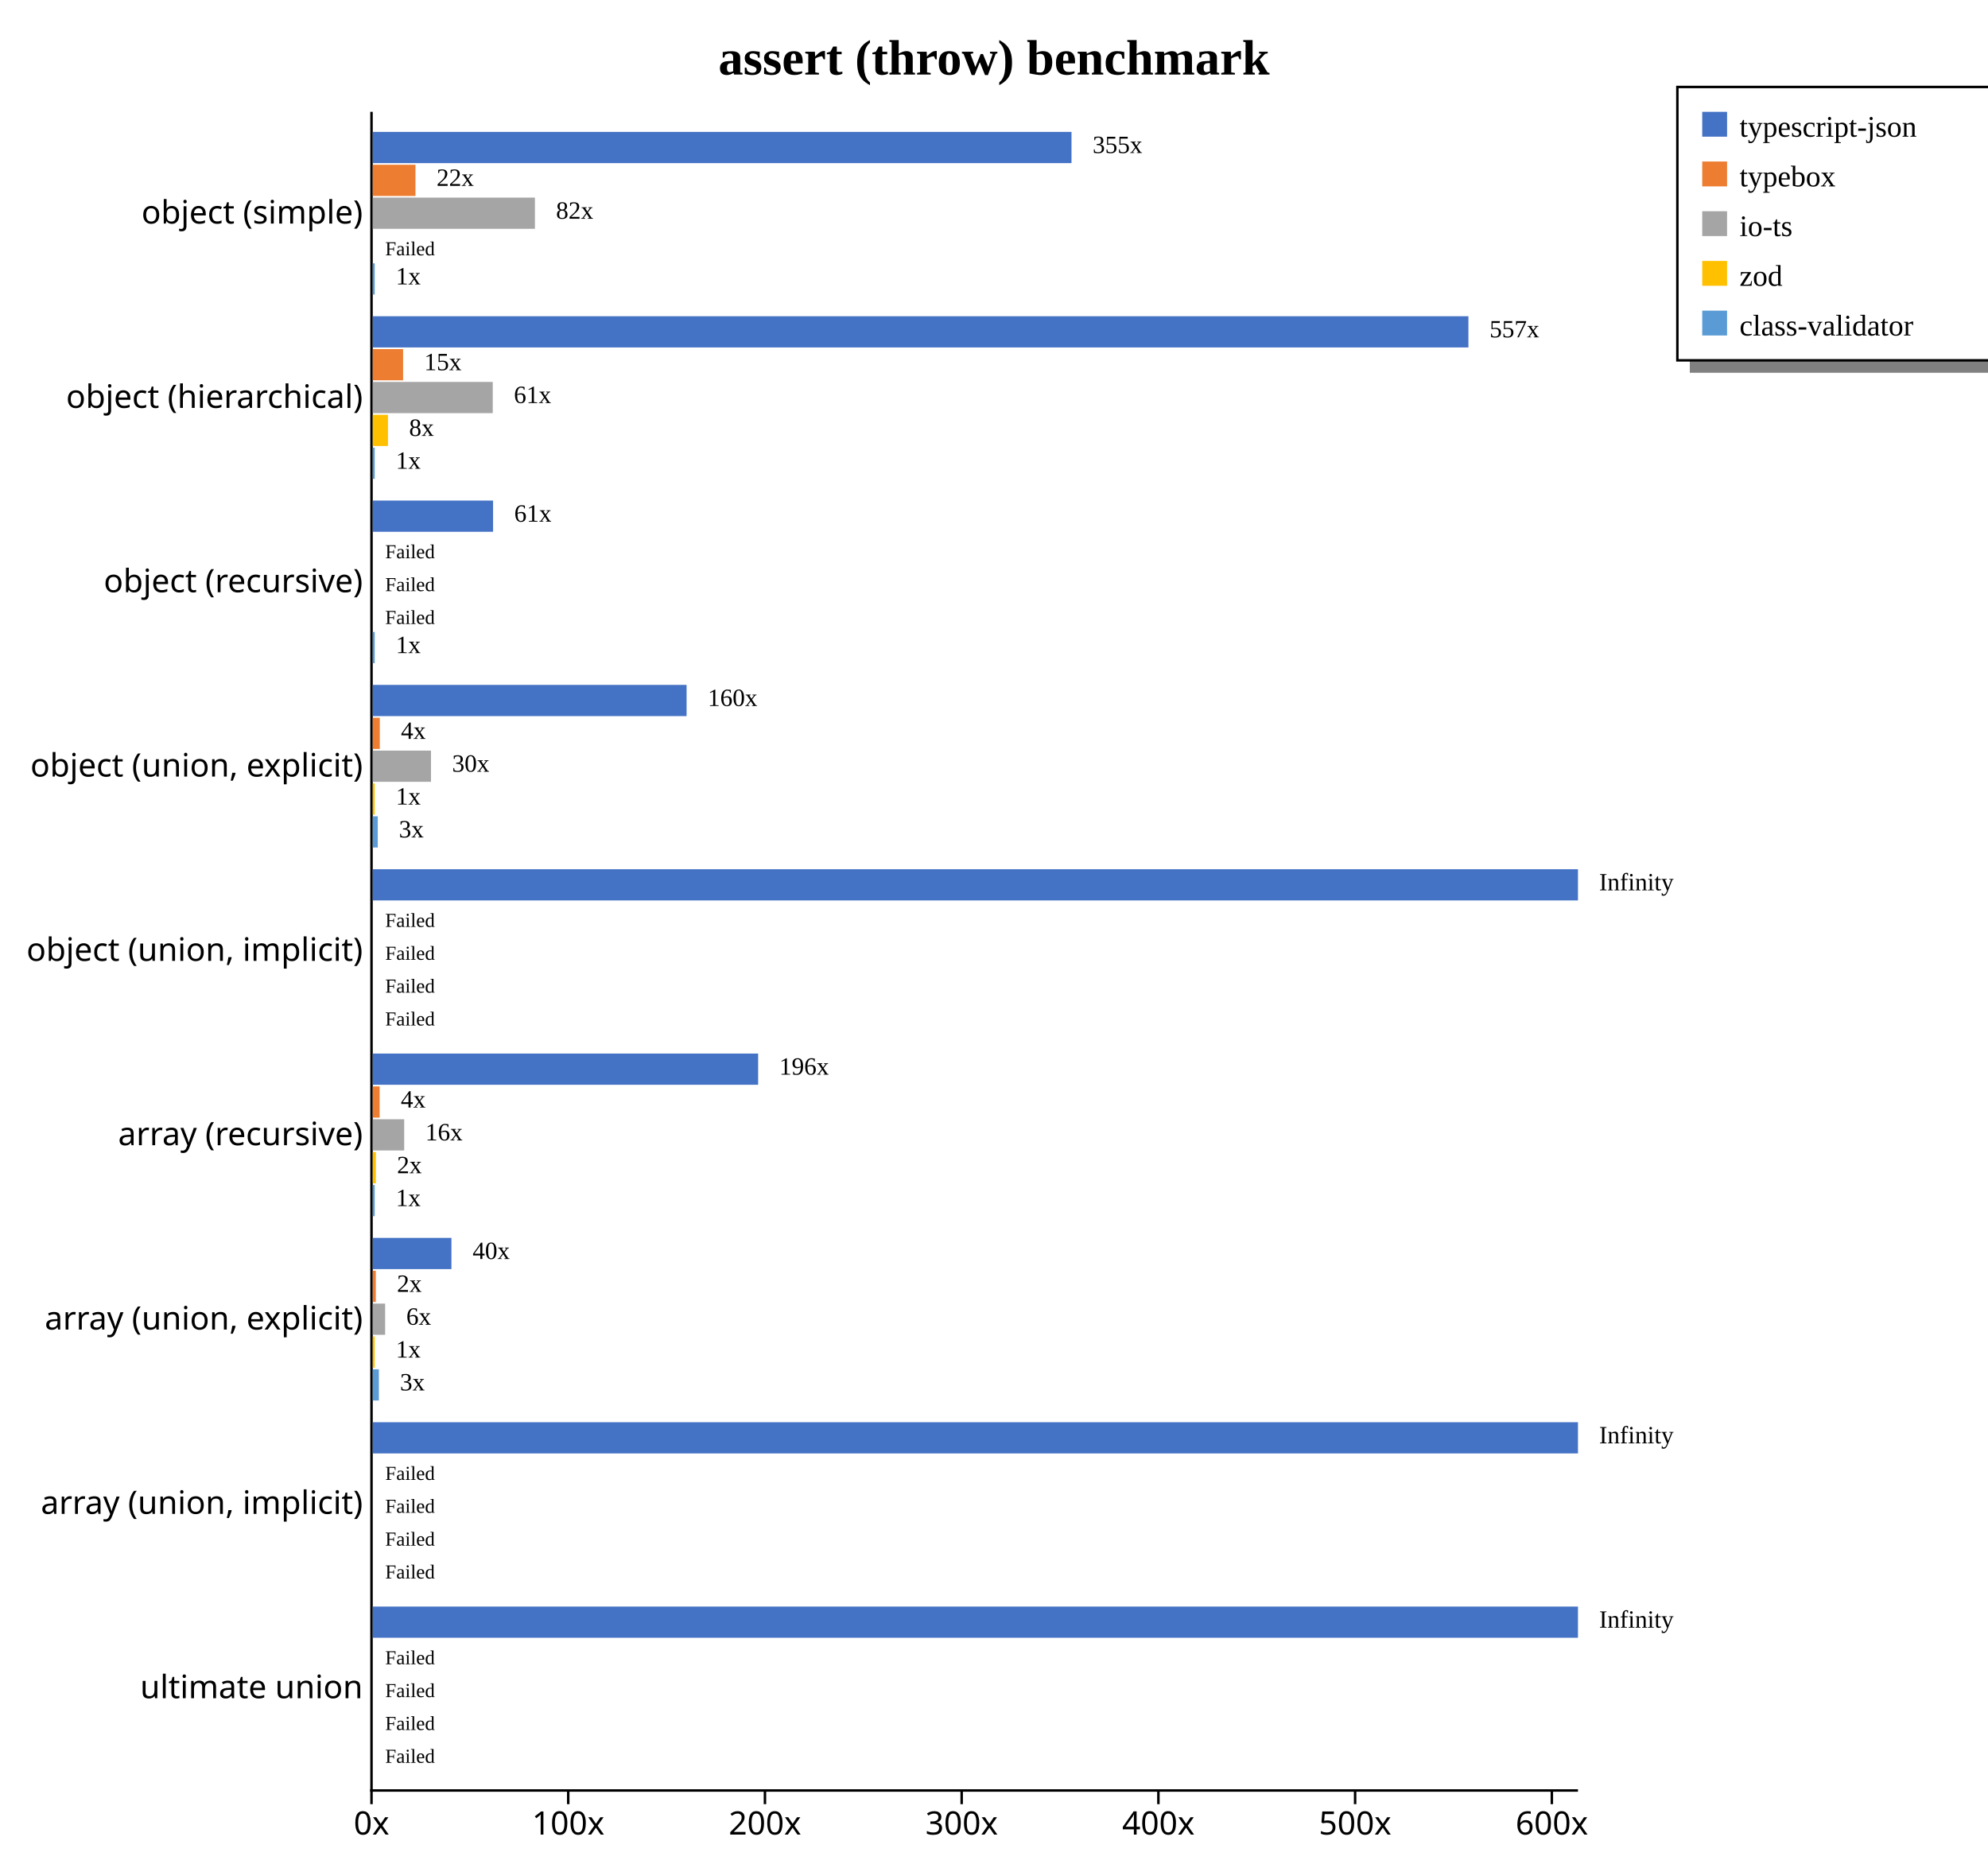
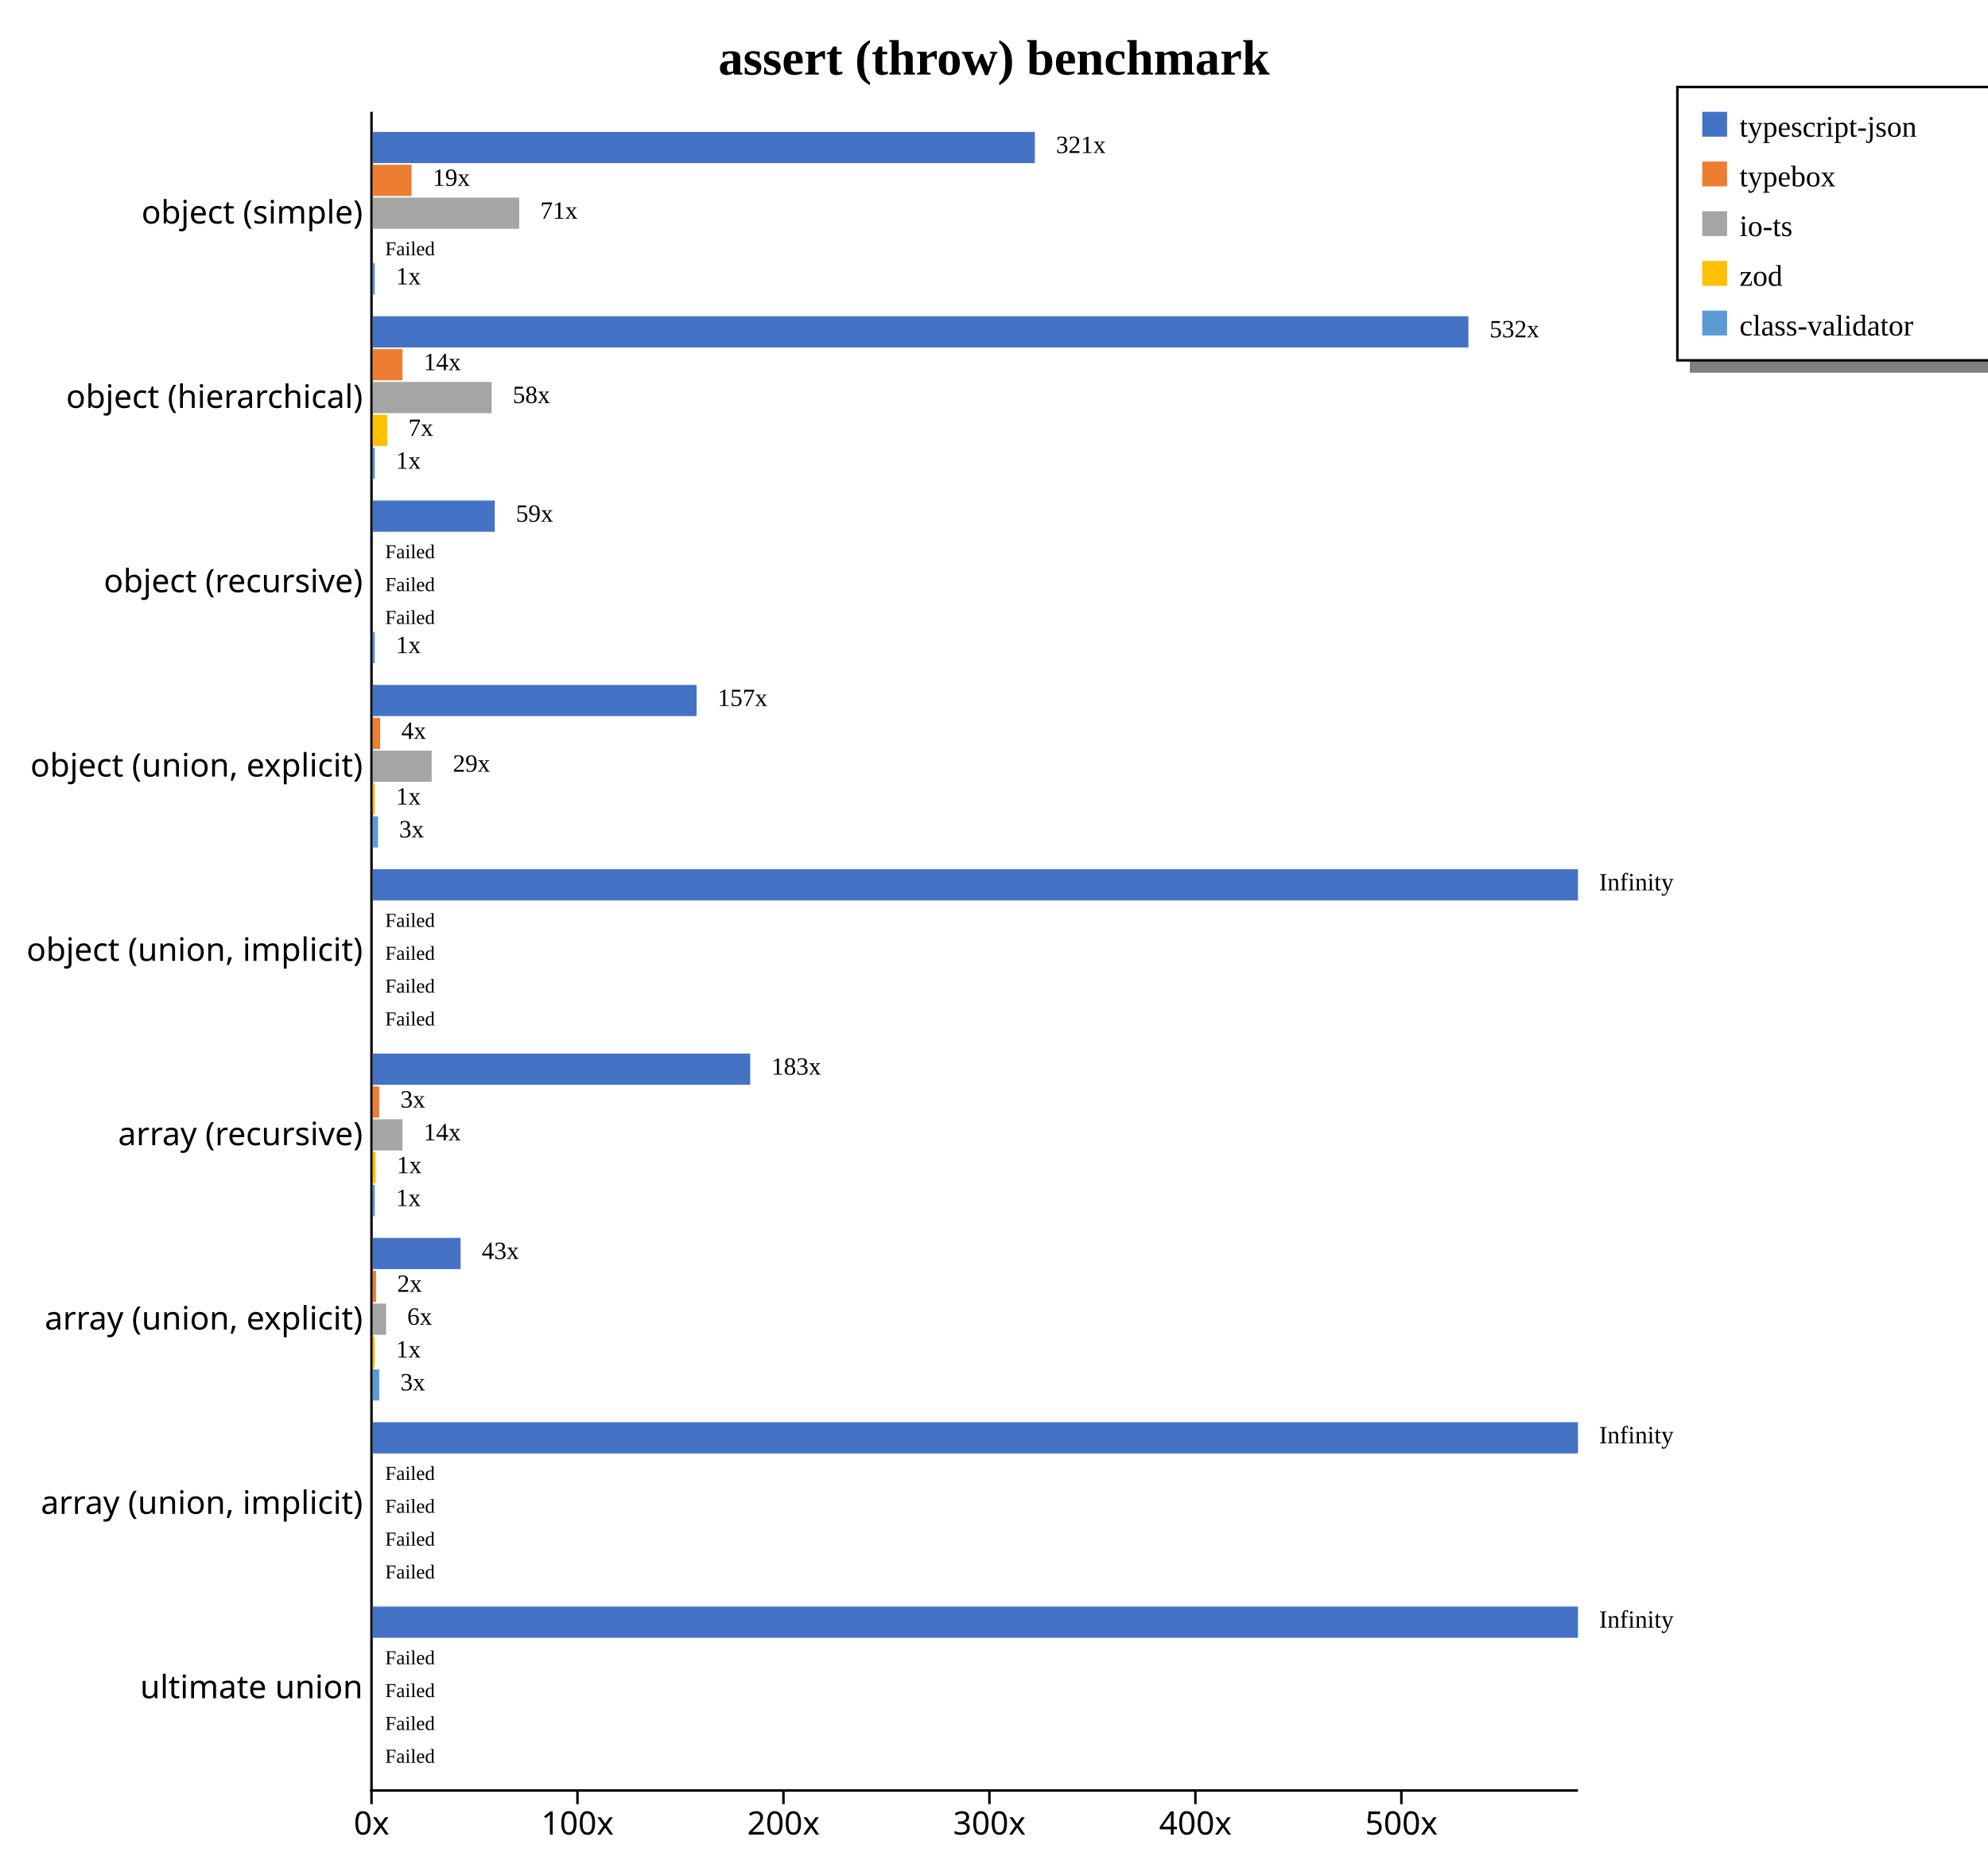
<svg xmlns="http://www.w3.org/2000/svg" width="800" height="750" style="background-color: white;">
  <g class="y axis" transform="translate(149,45)" fill="none" font-size="10" font-family="sans-serif" text-anchor="end" style="font-size: 13px;">
    <path class="domain" stroke="#000" d="M0,0.5H0.5V675.5H0" />
    <g class="tick" opacity="1" transform="translate(0,40.7967)" style="font-size: 13px;">
      <line stroke="#000" x2="0" />
      <text fill="#000" x="-3" dy="0.32em">object (simple)    </text>
    </g>
    <g class="tick" opacity="1" transform="translate(0,114.9725)" style="font-size: 13px;">
      <line stroke="#000" x2="0" />
      <text fill="#000" x="-3" dy="0.32em">object (hierarchical)    </text>
    </g>
    <g class="tick" opacity="1" transform="translate(0,189.1484)" style="font-size: 13px;">
      <line stroke="#000" x2="0" />
      <text fill="#000" x="-3" dy="0.32em">object (recursive)    </text>
    </g>
    <g class="tick" opacity="1" transform="translate(0,263.3242)" style="font-size: 13px;">
      <line stroke="#000" x2="0" />
      <text fill="#000" x="-3" dy="0.32em">object (union, explicit)    </text>
    </g>
    <g class="tick" opacity="1" transform="translate(0,337.5)" style="font-size: 13px;">
      <line stroke="#000" x2="0" />
      <text fill="#000" x="-3" dy="0.32em">object (union, implicit)    </text>
    </g>
    <g class="tick" opacity="1" transform="translate(0,411.6758)" style="font-size: 13px;">
      <line stroke="#000" x2="0" />
      <text fill="#000" x="-3" dy="0.32em">array (recursive)    </text>
    </g>
    <g class="tick" opacity="1" transform="translate(0,485.8516)" style="font-size: 13px;">
      <line stroke="#000" x2="0" />
      <text fill="#000" x="-3" dy="0.32em">array (union, explicit)    </text>
    </g>
    <g class="tick" opacity="1" transform="translate(0,560.0275)" style="font-size: 13px;">
      <line stroke="#000" x2="0" />
      <text fill="#000" x="-3" dy="0.32em">array (union, implicit)    </text>
    </g>
    <g class="tick" opacity="1" transform="translate(0,634.2033)" style="font-size: 13px;">
      <line stroke="#000" x2="0" />
      <text fill="#000" x="-3" dy="0.32em">ultimate union    </text>
    </g>
  </g>
  <g class="x axis" transform="translate(149,720)" fill="none" font-size="10" font-family="sans-serif" text-anchor="middle" style="font-size: 13px;">
    <path class="domain" stroke="#000" d="M0.5,0V0.5H485.5V0" />
    <g class="tick" opacity="1" transform="translate(0.5,0)" style="font-size: 13px;">
      <line stroke="#000" y2="6" />
      <text fill="#000" y="9" dy="0.71em">0x</text>
    </g>
-     <g class="tick" opacity="1" transform="translate(79.66395,0)" style="font-size: 13px;">
+     <g class="tick" opacity="1" transform="translate(83.38615,0)" style="font-size: 13px;">
      <line stroke="#000" y2="6" />
      <text fill="#000" y="9" dy="0.71em">100x</text>
    </g>
-     <g class="tick" opacity="1" transform="translate(158.8279,0)" style="font-size: 13px;">
+     <g class="tick" opacity="1" transform="translate(166.2723,0)" style="font-size: 13px;">
      <line stroke="#000" y2="6" />
      <text fill="#000" y="9" dy="0.71em">200x</text>
    </g>
-     <g class="tick" opacity="1" transform="translate(237.9918,0)" style="font-size: 13px;">
+     <g class="tick" opacity="1" transform="translate(249.1584,0)" style="font-size: 13px;">
      <line stroke="#000" y2="6" />
      <text fill="#000" y="9" dy="0.71em">300x</text>
    </g>
-     <g class="tick" opacity="1" transform="translate(317.1558,0)" style="font-size: 13px;">
+     <g class="tick" opacity="1" transform="translate(332.0446,0)" style="font-size: 13px;">
      <line stroke="#000" y2="6" />
      <text fill="#000" y="9" dy="0.71em">400x</text>
    </g>
-     <g class="tick" opacity="1" transform="translate(396.3197,0)" style="font-size: 13px;">
+     <g class="tick" opacity="1" transform="translate(414.9307,0)" style="font-size: 13px;">
      <line stroke="#000" y2="6" />
      <text fill="#000" y="9" dy="0.71em">500x</text>
-     </g>
-     <g class="tick" opacity="1" transform="translate(475.4837,0)" style="font-size: 13px;">
-       <line stroke="#000" y2="6" />
-       <text fill="#000" y="9" dy="0.71em">600x</text>
    </g>
  </g>
  <text transform="translate(400, 30)" style="text-anchor: middle; font-size: 20px; font-weight: bold;">assert (throw) benchmark</text>
  <rect x="680" y="145" width="200" height="5" fill="gray" />
  <rect x="675" y="35" width="200" height="110" fill="none" stroke="black" />
  <rect x="685" y="45" width="10" height="10" style="fill: #4472c4;" />
  <text x="700" y="55" style="font-size: 12px;">typescript-json</text>
  <rect x="685" y="65" width="10" height="10" style="fill: #ed7d31;" />
  <text x="700" y="75" style="font-size: 12px;">typebox</text>
  <rect x="685" y="85" width="10" height="10" style="fill: #a5a5a5;" />
  <text x="700" y="95" style="font-size: 12px;">io-ts</text>
  <rect x="685" y="105" width="10" height="10" style="fill: #ffc000;" />
  <text x="700" y="115" style="font-size: 12px;">zod</text>
  <rect x="685" y="125" width="10" height="10" style="fill: #5b9bd5;" />
  <text x="700" y="135" style="font-size: 12px;">class-validator</text>
  <g style="font-size: 13px;">
    <g style="font-size: 13px;">
-       <rect x="150" y="53.079" width="281.186" height="12.558" fill="#4472c4" />
-       <rect x="150" y="66.298" width="17.188" height="12.558" fill="#ed7d31" />
-       <rect x="150" y="79.517" width="65.259" height="12.558" fill="#a5a5a5" />
+       <rect x="150" y="53.079" width="266.436" height="12.558" fill="#4472c4" />
+       <rect x="150" y="66.298" width="15.611" height="12.558" fill="#ed7d31" />
+       <rect x="150" y="79.517" width="58.926" height="12.558" fill="#a5a5a5" />
      <rect x="150" y="92.737" width="0" height="12.558" fill="#ffc000" />
-       <rect x="150" y="105.956" width="0.792" height="12.558" fill="#5b9bd5" />
-       <text class="label" x="439.686" y="61.579" font-size="10px">355x</text>
-       <text class="label" x="175.688" y="74.798" font-size="10px">22x</text>
-       <text class="label" x="223.759" y="88.017" font-size="10px">82x</text>
+       <rect x="150" y="105.956" width="0.829" height="12.558" fill="#5b9bd5" />
+       <text class="label" x="424.936" y="61.579" font-size="10px">321x</text>
+       <text class="label" x="174.111" y="74.798" font-size="10px">19x</text>
+       <text class="label" x="217.426" y="88.017" font-size="10px">71x</text>
      <text class="label" x="158.5" y="101.237" font-size="10px" />
-       <text class="label" x="159.292" y="114.456" font-size="10px">1x</text>
-       <text class="label" x="436.186" y="63.079" font-size="8px" />
-       <text class="label" x="172.188" y="76.298" font-size="8px" />
-       <text class="label" x="220.259" y="89.517" font-size="8px" />
+       <text class="label" x="159.329" y="114.456" font-size="10px">1x</text>
+       <text class="label" x="421.436" y="63.079" font-size="8px" />
+       <text class="label" x="170.611" y="76.298" font-size="8px" />
+       <text class="label" x="213.926" y="89.517" font-size="8px" />
      <text class="label" x="155" y="102.737" font-size="8px">Failed</text>
-       <text class="label" x="155.792" y="115.956" font-size="8px" />
+       <text class="label" x="155.829" y="115.956" font-size="8px" />
    </g>
    <g style="font-size: 13px;">
      <rect x="150" y="127.254" width="440.909" height="12.558" fill="#4472c4" />
-       <rect x="150" y="140.474" width="12.211" height="12.558" fill="#ed7d31" />
-       <rect x="150" y="153.693" width="48.29" height="12.558" fill="#a5a5a5" />
-       <rect x="150" y="166.913" width="6.126" height="12.558" fill="#ffc000" />
-       <rect x="150" y="180.132" width="0.792" height="12.558" fill="#5b9bd5" />
-       <text class="label" x="599.409" y="135.754" font-size="10px">557x</text>
-       <text class="label" x="170.711" y="148.974" font-size="10px">15x</text>
-       <text class="label" x="206.79" y="162.193" font-size="10px">61x</text>
-       <text class="label" x="164.626" y="175.413" font-size="10px">8x</text>
-       <text class="label" x="159.292" y="188.632" font-size="10px">1x</text>
+       <rect x="150" y="140.474" width="11.985" height="12.558" fill="#ed7d31" />
+       <rect x="150" y="153.693" width="47.837" height="12.558" fill="#a5a5a5" />
+       <rect x="150" y="166.913" width="5.827" height="12.558" fill="#ffc000" />
+       <rect x="150" y="180.132" width="0.829" height="12.558" fill="#5b9bd5" />
+       <text class="label" x="599.409" y="135.754" font-size="10px">532x</text>
+       <text class="label" x="170.485" y="148.974" font-size="10px">14x</text>
+       <text class="label" x="206.337" y="162.193" font-size="10px">58x</text>
+       <text class="label" x="164.327" y="175.413" font-size="10px">7x</text>
+       <text class="label" x="159.329" y="188.632" font-size="10px">1x</text>
      <text class="label" x="595.909" y="137.254" font-size="8px" />
-       <text class="label" x="167.211" y="150.474" font-size="8px" />
-       <text class="label" x="203.29" y="163.693" font-size="8px" />
-       <text class="label" x="161.126" y="176.913" font-size="8px" />
-       <text class="label" x="155.792" y="190.132" font-size="8px" />
-     </g>
-     <g style="font-size: 13px;">
-       <rect x="150" y="201.43" width="48.424" height="12.558" fill="#4472c4" />
+       <text class="label" x="166.985" y="150.474" font-size="8px" />
+       <text class="label" x="202.837" y="163.693" font-size="8px" />
+       <text class="label" x="160.827" y="176.913" font-size="8px" />
+       <text class="label" x="155.829" y="190.132" font-size="8px" />
+     </g>
+     <g style="font-size: 13px;">
+       <rect x="150" y="201.43" width="49.11" height="12.558" fill="#4472c4" />
      <rect x="150" y="214.65" width="0" height="12.558" fill="#ed7d31" />
      <rect x="150" y="227.869" width="0" height="12.558" fill="#a5a5a5" />
      <rect x="150" y="241.089" width="0" height="12.558" fill="#ffc000" />
-       <rect x="150" y="254.308" width="0.792" height="12.558" fill="#5b9bd5" />
-       <text class="label" x="206.924" y="209.93" font-size="10px">61x</text>
+       <rect x="150" y="254.308" width="0.829" height="12.558" fill="#5b9bd5" />
+       <text class="label" x="207.61" y="209.93" font-size="10px">59x</text>
      <text class="label" x="158.5" y="223.15" font-size="10px" />
      <text class="label" x="158.5" y="236.369" font-size="10px" />
      <text class="label" x="158.5" y="249.589" font-size="10px" />
-       <text class="label" x="159.292" y="262.808" font-size="10px">1x</text>
-       <text class="label" x="203.424" y="211.43" font-size="8px" />
+       <text class="label" x="159.329" y="262.808" font-size="10px">1x</text>
+       <text class="label" x="204.11" y="211.43" font-size="8px" />
      <text class="label" x="155" y="224.65" font-size="8px">Failed</text>
      <text class="label" x="155" y="237.869" font-size="8px">Failed</text>
      <text class="label" x="155" y="251.089" font-size="8px">Failed</text>
-       <text class="label" x="155.792" y="264.308" font-size="8px" />
-     </g>
-     <g style="font-size: 13px;">
-       <rect x="150" y="275.606" width="126.289" height="12.558" fill="#4472c4" />
-       <rect x="150" y="288.825" width="2.831" height="12.558" fill="#ed7d31" />
-       <rect x="150" y="302.045" width="23.434" height="12.558" fill="#a5a5a5" />
-       <rect x="150" y="315.264" width="0.792" height="12.558" fill="#ffc000" />
-       <rect x="150" y="328.484" width="2.021" height="12.558" fill="#5b9bd5" />
-       <text class="label" x="284.789" y="284.106" font-size="10px">160x</text>
-       <text class="label" x="161.331" y="297.325" font-size="10px">4x</text>
-       <text class="label" x="181.934" y="310.545" font-size="10px">30x</text>
-       <text class="label" x="159.292" y="323.764" font-size="10px">1x</text>
-       <text class="label" x="160.521" y="336.984" font-size="10px">3x</text>
-       <text class="label" x="281.289" y="285.606" font-size="8px" />
-       <text class="label" x="157.831" y="298.825" font-size="8px" />
-       <text class="label" x="178.434" y="312.045" font-size="8px" />
-       <text class="label" x="155.792" y="325.264" font-size="8px" />
-       <text class="label" x="157.021" y="338.484" font-size="8px" />
+       <text class="label" x="155.829" y="264.308" font-size="8px" />
+     </g>
+     <g style="font-size: 13px;">
+       <rect x="150" y="275.606" width="130.313" height="12.558" fill="#4472c4" />
+       <rect x="150" y="288.825" width="2.97" height="12.558" fill="#ed7d31" />
+       <rect x="150" y="302.045" width="23.713" height="12.558" fill="#a5a5a5" />
+       <rect x="150" y="315.264" width="0.829" height="12.558" fill="#ffc000" />
+       <rect x="150" y="328.484" width="2.109" height="12.558" fill="#5b9bd5" />
+       <text class="label" x="288.813" y="284.106" font-size="10px">157x</text>
+       <text class="label" x="161.47" y="297.325" font-size="10px">4x</text>
+       <text class="label" x="182.213" y="310.545" font-size="10px">29x</text>
+       <text class="label" x="159.329" y="323.764" font-size="10px">1x</text>
+       <text class="label" x="160.609" y="336.984" font-size="10px">3x</text>
+       <text class="label" x="285.313" y="285.606" font-size="8px" />
+       <text class="label" x="157.97" y="298.825" font-size="8px" />
+       <text class="label" x="178.713" y="312.045" font-size="8px" />
+       <text class="label" x="155.829" y="325.264" font-size="8px" />
+       <text class="label" x="157.109" y="338.484" font-size="8px" />
    </g>
    <g style="font-size: 13px;">
      <rect x="150" y="349.782" width="485" height="12.558" fill="#4472c4" />
      <rect x="150" y="363.001" width="0" height="12.558" fill="#ed7d31" />
      <rect x="150" y="376.221" width="0" height="12.558" fill="#a5a5a5" />
      <rect x="150" y="389.44" width="0" height="12.558" fill="#ffc000" />
      <rect x="150" y="402.66" width="0" height="12.558" fill="#5b9bd5" />
      <text class="label" x="643.5" y="358.282" font-size="10px">Infinity</text>
      <text class="label" x="158.5" y="371.501" font-size="10px" />
      <text class="label" x="158.5" y="384.721" font-size="10px" />
      <text class="label" x="158.5" y="397.94" font-size="10px" />
      <text class="label" x="158.5" y="411.16" font-size="10px" />
      <text class="label" x="640" y="359.782" font-size="8px" />
      <text class="label" x="155" y="373.001" font-size="8px">Failed</text>
      <text class="label" x="155" y="386.221" font-size="8px">Failed</text>
      <text class="label" x="155" y="399.44" font-size="8px">Failed</text>
      <text class="label" x="155" y="412.66" font-size="8px">Failed</text>
    </g>
    <g style="font-size: 13px;">
-       <rect x="150" y="423.958" width="155.084" height="12.558" fill="#4472c4" />
-       <rect x="150" y="437.177" width="2.774" height="12.558" fill="#ed7d31" />
-       <rect x="150" y="450.397" width="12.656" height="12.558" fill="#a5a5a5" />
-       <rect x="150" y="463.616" width="1.246" height="12.558" fill="#ffc000" />
-       <rect x="150" y="476.835" width="0.792" height="12.558" fill="#5b9bd5" />
-       <text class="label" x="313.584" y="432.458" font-size="10px">196x</text>
-       <text class="label" x="161.274" y="445.677" font-size="10px">4x</text>
-       <text class="label" x="171.156" y="458.897" font-size="10px">16x</text>
-       <text class="label" x="159.746" y="472.116" font-size="10px">2x</text>
-       <text class="label" x="159.292" y="485.335" font-size="10px">1x</text>
-       <text class="label" x="310.084" y="433.958" font-size="8px" />
-       <text class="label" x="157.774" y="447.177" font-size="8px" />
-       <text class="label" x="167.656" y="460.397" font-size="8px" />
-       <text class="label" x="156.246" y="473.616" font-size="8px" />
-       <text class="label" x="155.792" y="486.835" font-size="8px" />
-     </g>
-     <g style="font-size: 13px;">
-       <rect x="150" y="498.134" width="31.664" height="12.558" fill="#4472c4" />
-       <rect x="150" y="511.353" width="1.228" height="12.558" fill="#ed7d31" />
-       <rect x="150" y="524.572" width="4.986" height="12.558" fill="#a5a5a5" />
-       <rect x="150" y="537.792" width="0.792" height="12.558" fill="#ffc000" />
-       <rect x="150" y="551.011" width="2.46" height="12.558" fill="#5b9bd5" />
-       <text class="label" x="190.164" y="506.634" font-size="10px">40x</text>
-       <text class="label" x="159.728" y="519.853" font-size="10px">2x</text>
-       <text class="label" x="163.486" y="533.072" font-size="10px">6x</text>
-       <text class="label" x="159.292" y="546.292" font-size="10px">1x</text>
-       <text class="label" x="160.96" y="559.511" font-size="10px">3x</text>
-       <text class="label" x="186.664" y="508.134" font-size="8px" />
-       <text class="label" x="156.228" y="521.353" font-size="8px" />
-       <text class="label" x="159.986" y="534.572" font-size="8px" />
-       <text class="label" x="155.792" y="547.792" font-size="8px" />
-       <text class="label" x="157.46" y="561.011" font-size="8px" />
+       <rect x="150" y="423.958" width="151.9" height="12.558" fill="#4472c4" />
+       <rect x="150" y="437.177" width="2.611" height="12.558" fill="#ed7d31" />
+       <rect x="150" y="450.397" width="11.963" height="12.558" fill="#a5a5a5" />
+       <rect x="150" y="463.616" width="1.163" height="12.558" fill="#ffc000" />
+       <rect x="150" y="476.835" width="0.829" height="12.558" fill="#5b9bd5" />
+       <text class="label" x="310.4" y="432.458" font-size="10px">183x</text>
+       <text class="label" x="161.111" y="445.677" font-size="10px">3x</text>
+       <text class="label" x="170.463" y="458.897" font-size="10px">14x</text>
+       <text class="label" x="159.663" y="472.116" font-size="10px">1x</text>
+       <text class="label" x="159.329" y="485.335" font-size="10px">1x</text>
+       <text class="label" x="306.9" y="433.958" font-size="8px" />
+       <text class="label" x="157.611" y="447.177" font-size="8px" />
+       <text class="label" x="166.963" y="460.397" font-size="8px" />
+       <text class="label" x="156.163" y="473.616" font-size="8px" />
+       <text class="label" x="155.829" y="486.835" font-size="8px" />
+     </g>
+     <g style="font-size: 13px;">
+       <rect x="150" y="498.134" width="35.349" height="12.558" fill="#4472c4" />
+       <rect x="150" y="511.353" width="1.327" height="12.558" fill="#ed7d31" />
+       <rect x="150" y="524.572" width="5.359" height="12.558" fill="#a5a5a5" />
+       <rect x="150" y="537.792" width="0.829" height="12.558" fill="#ffc000" />
+       <rect x="150" y="551.011" width="2.616" height="12.558" fill="#5b9bd5" />
+       <text class="label" x="193.849" y="506.634" font-size="10px">43x</text>
+       <text class="label" x="159.827" y="519.853" font-size="10px">2x</text>
+       <text class="label" x="163.859" y="533.072" font-size="10px">6x</text>
+       <text class="label" x="159.329" y="546.292" font-size="10px">1x</text>
+       <text class="label" x="161.116" y="559.511" font-size="10px">3x</text>
+       <text class="label" x="190.349" y="508.134" font-size="8px" />
+       <text class="label" x="156.327" y="521.353" font-size="8px" />
+       <text class="label" x="160.359" y="534.572" font-size="8px" />
+       <text class="label" x="155.829" y="547.792" font-size="8px" />
+       <text class="label" x="157.616" y="561.011" font-size="8px" />
    </g>
    <g style="font-size: 13px;">
      <rect x="150" y="572.309" width="485" height="12.558" fill="#4472c4" />
      <rect x="150" y="585.529" width="0" height="12.558" fill="#ed7d31" />
      <rect x="150" y="598.748" width="0" height="12.558" fill="#a5a5a5" />
      <rect x="150" y="611.968" width="0" height="12.558" fill="#ffc000" />
      <rect x="150" y="625.187" width="0" height="12.558" fill="#5b9bd5" />
      <text class="label" x="643.5" y="580.809" font-size="10px">Infinity</text>
      <text class="label" x="158.5" y="594.029" font-size="10px" />
      <text class="label" x="158.5" y="607.248" font-size="10px" />
      <text class="label" x="158.5" y="620.468" font-size="10px" />
      <text class="label" x="158.5" y="633.687" font-size="10px" />
      <text class="label" x="640" y="582.309" font-size="8px" />
      <text class="label" x="155" y="595.529" font-size="8px">Failed</text>
      <text class="label" x="155" y="608.748" font-size="8px">Failed</text>
      <text class="label" x="155" y="621.968" font-size="8px">Failed</text>
      <text class="label" x="155" y="635.187" font-size="8px">Failed</text>
    </g>
    <g style="font-size: 13px;">
      <rect x="150" y="646.485" width="485" height="12.558" fill="#4472c4" />
      <rect x="150" y="659.705" width="0" height="12.558" fill="#ed7d31" />
      <rect x="150" y="672.924" width="0" height="12.558" fill="#a5a5a5" />
      <rect x="150" y="686.144" width="0" height="12.558" fill="#ffc000" />
      <rect x="150" y="699.363" width="0" height="12.558" fill="#5b9bd5" />
      <text class="label" x="643.5" y="654.985" font-size="10px">Infinity</text>
      <text class="label" x="158.5" y="668.205" font-size="10px" />
      <text class="label" x="158.5" y="681.424" font-size="10px" />
      <text class="label" x="158.5" y="694.644" font-size="10px" />
      <text class="label" x="158.5" y="707.863" font-size="10px" />
      <text class="label" x="640" y="656.485" font-size="8px" />
      <text class="label" x="155" y="669.705" font-size="8px">Failed</text>
      <text class="label" x="155" y="682.924" font-size="8px">Failed</text>
      <text class="label" x="155" y="696.144" font-size="8px">Failed</text>
      <text class="label" x="155" y="709.363" font-size="8px">Failed</text>
    </g>
  </g>
</svg>
